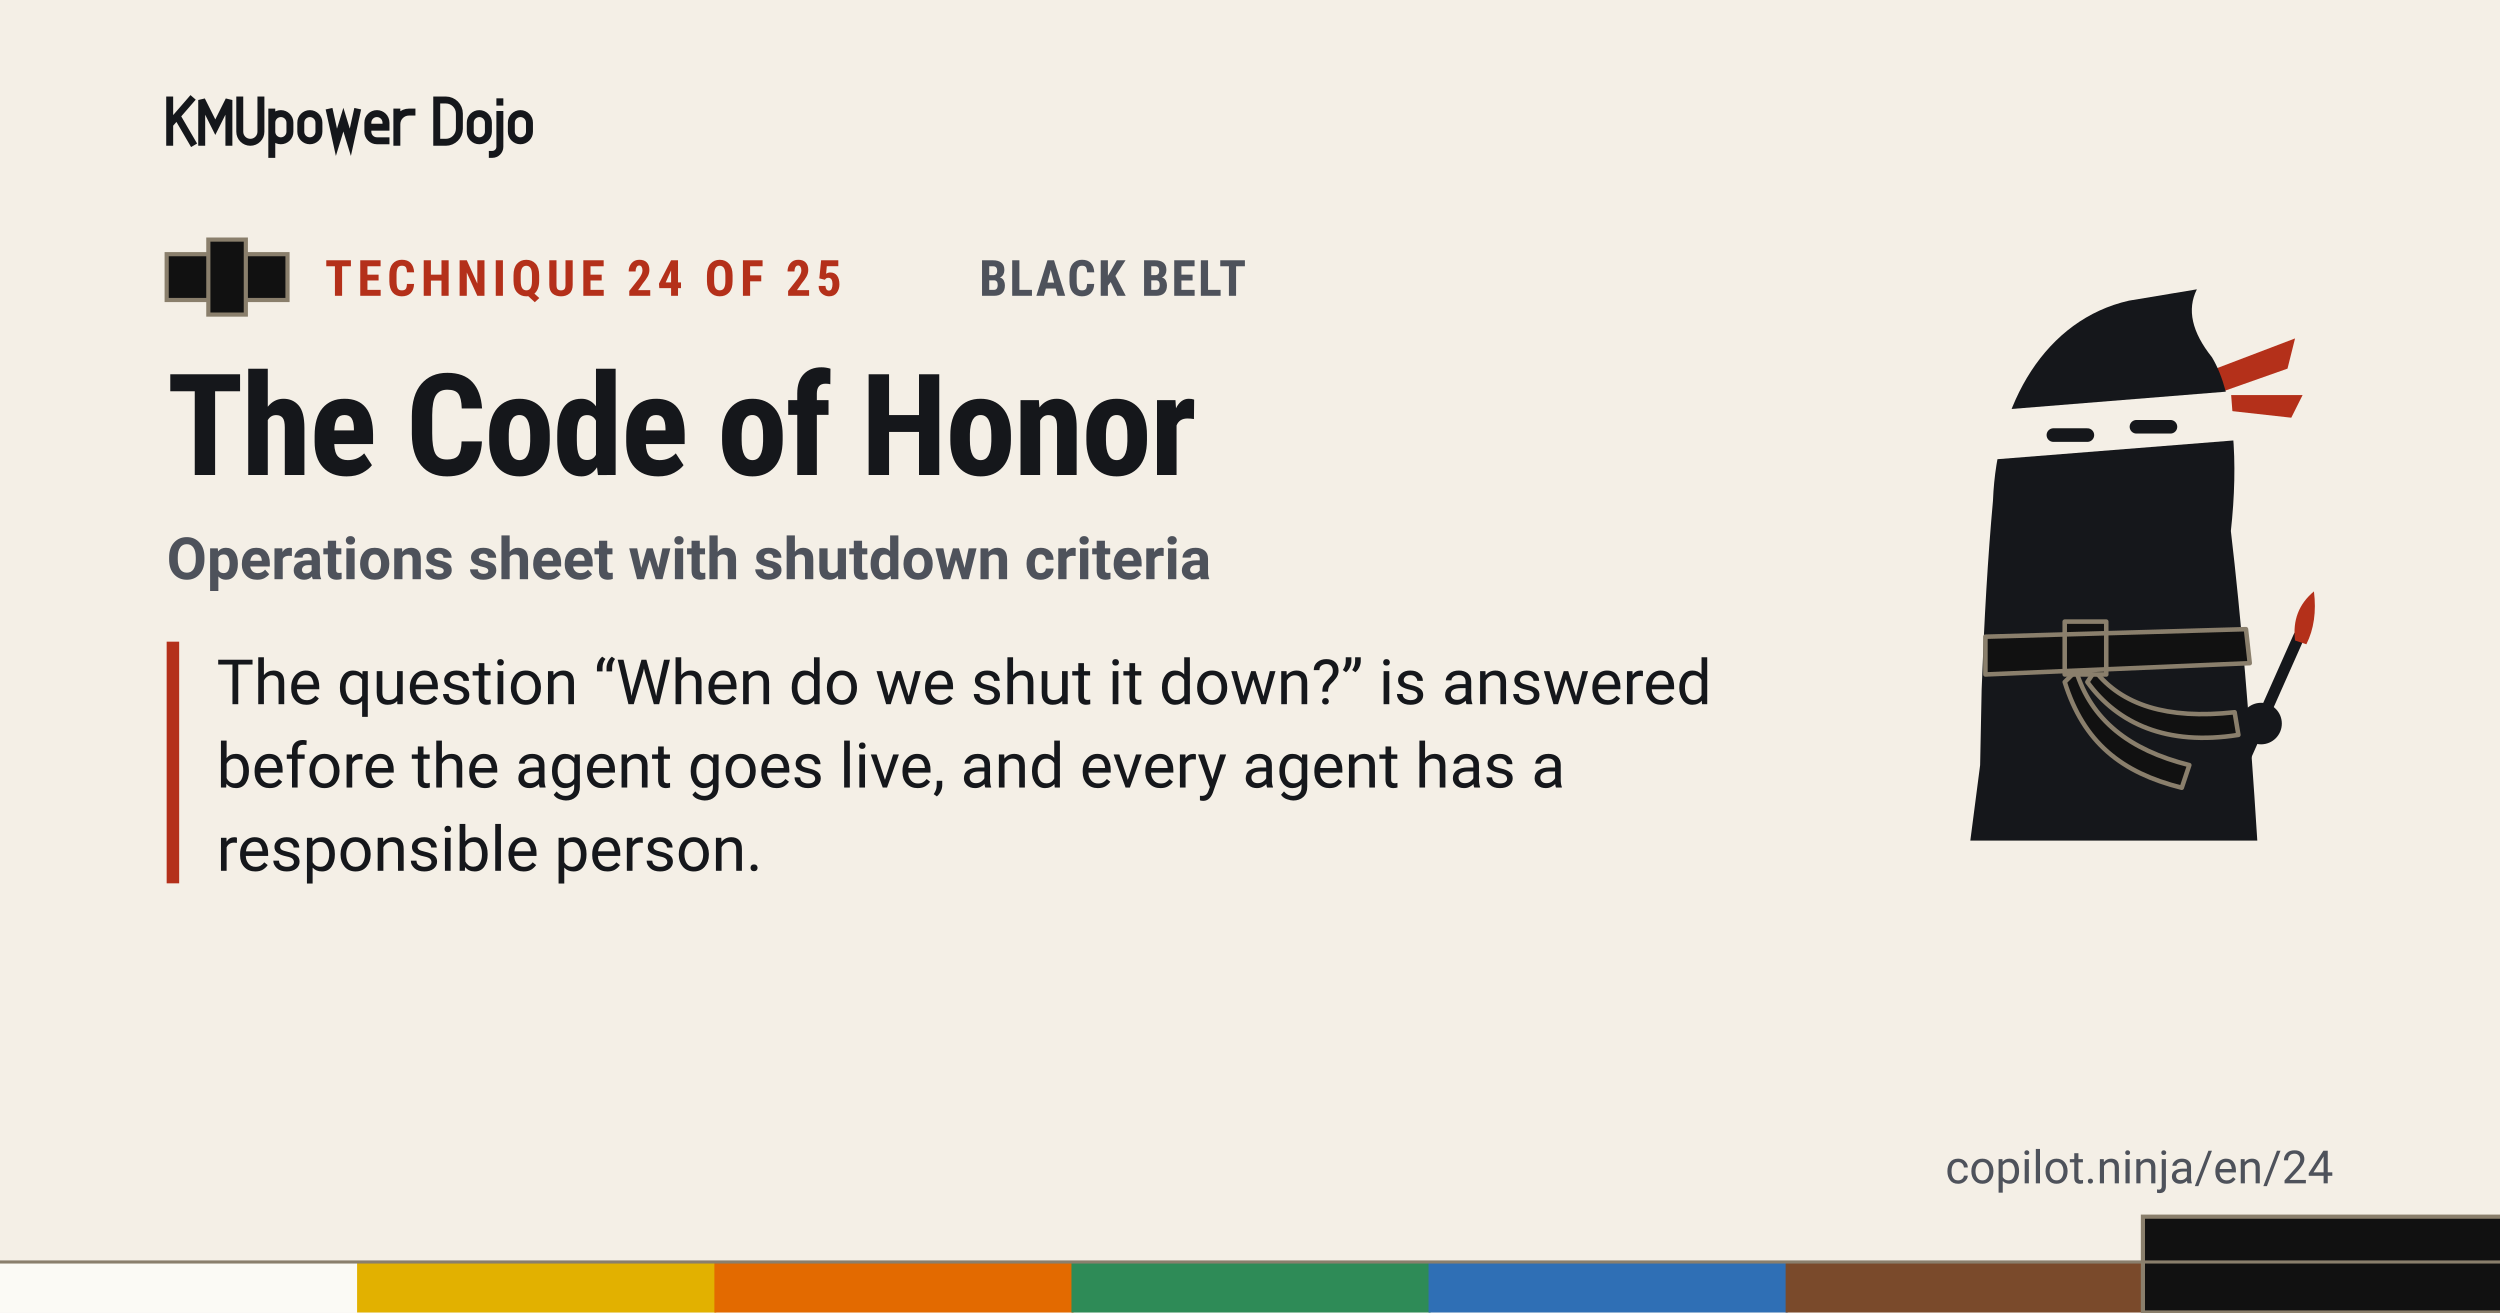
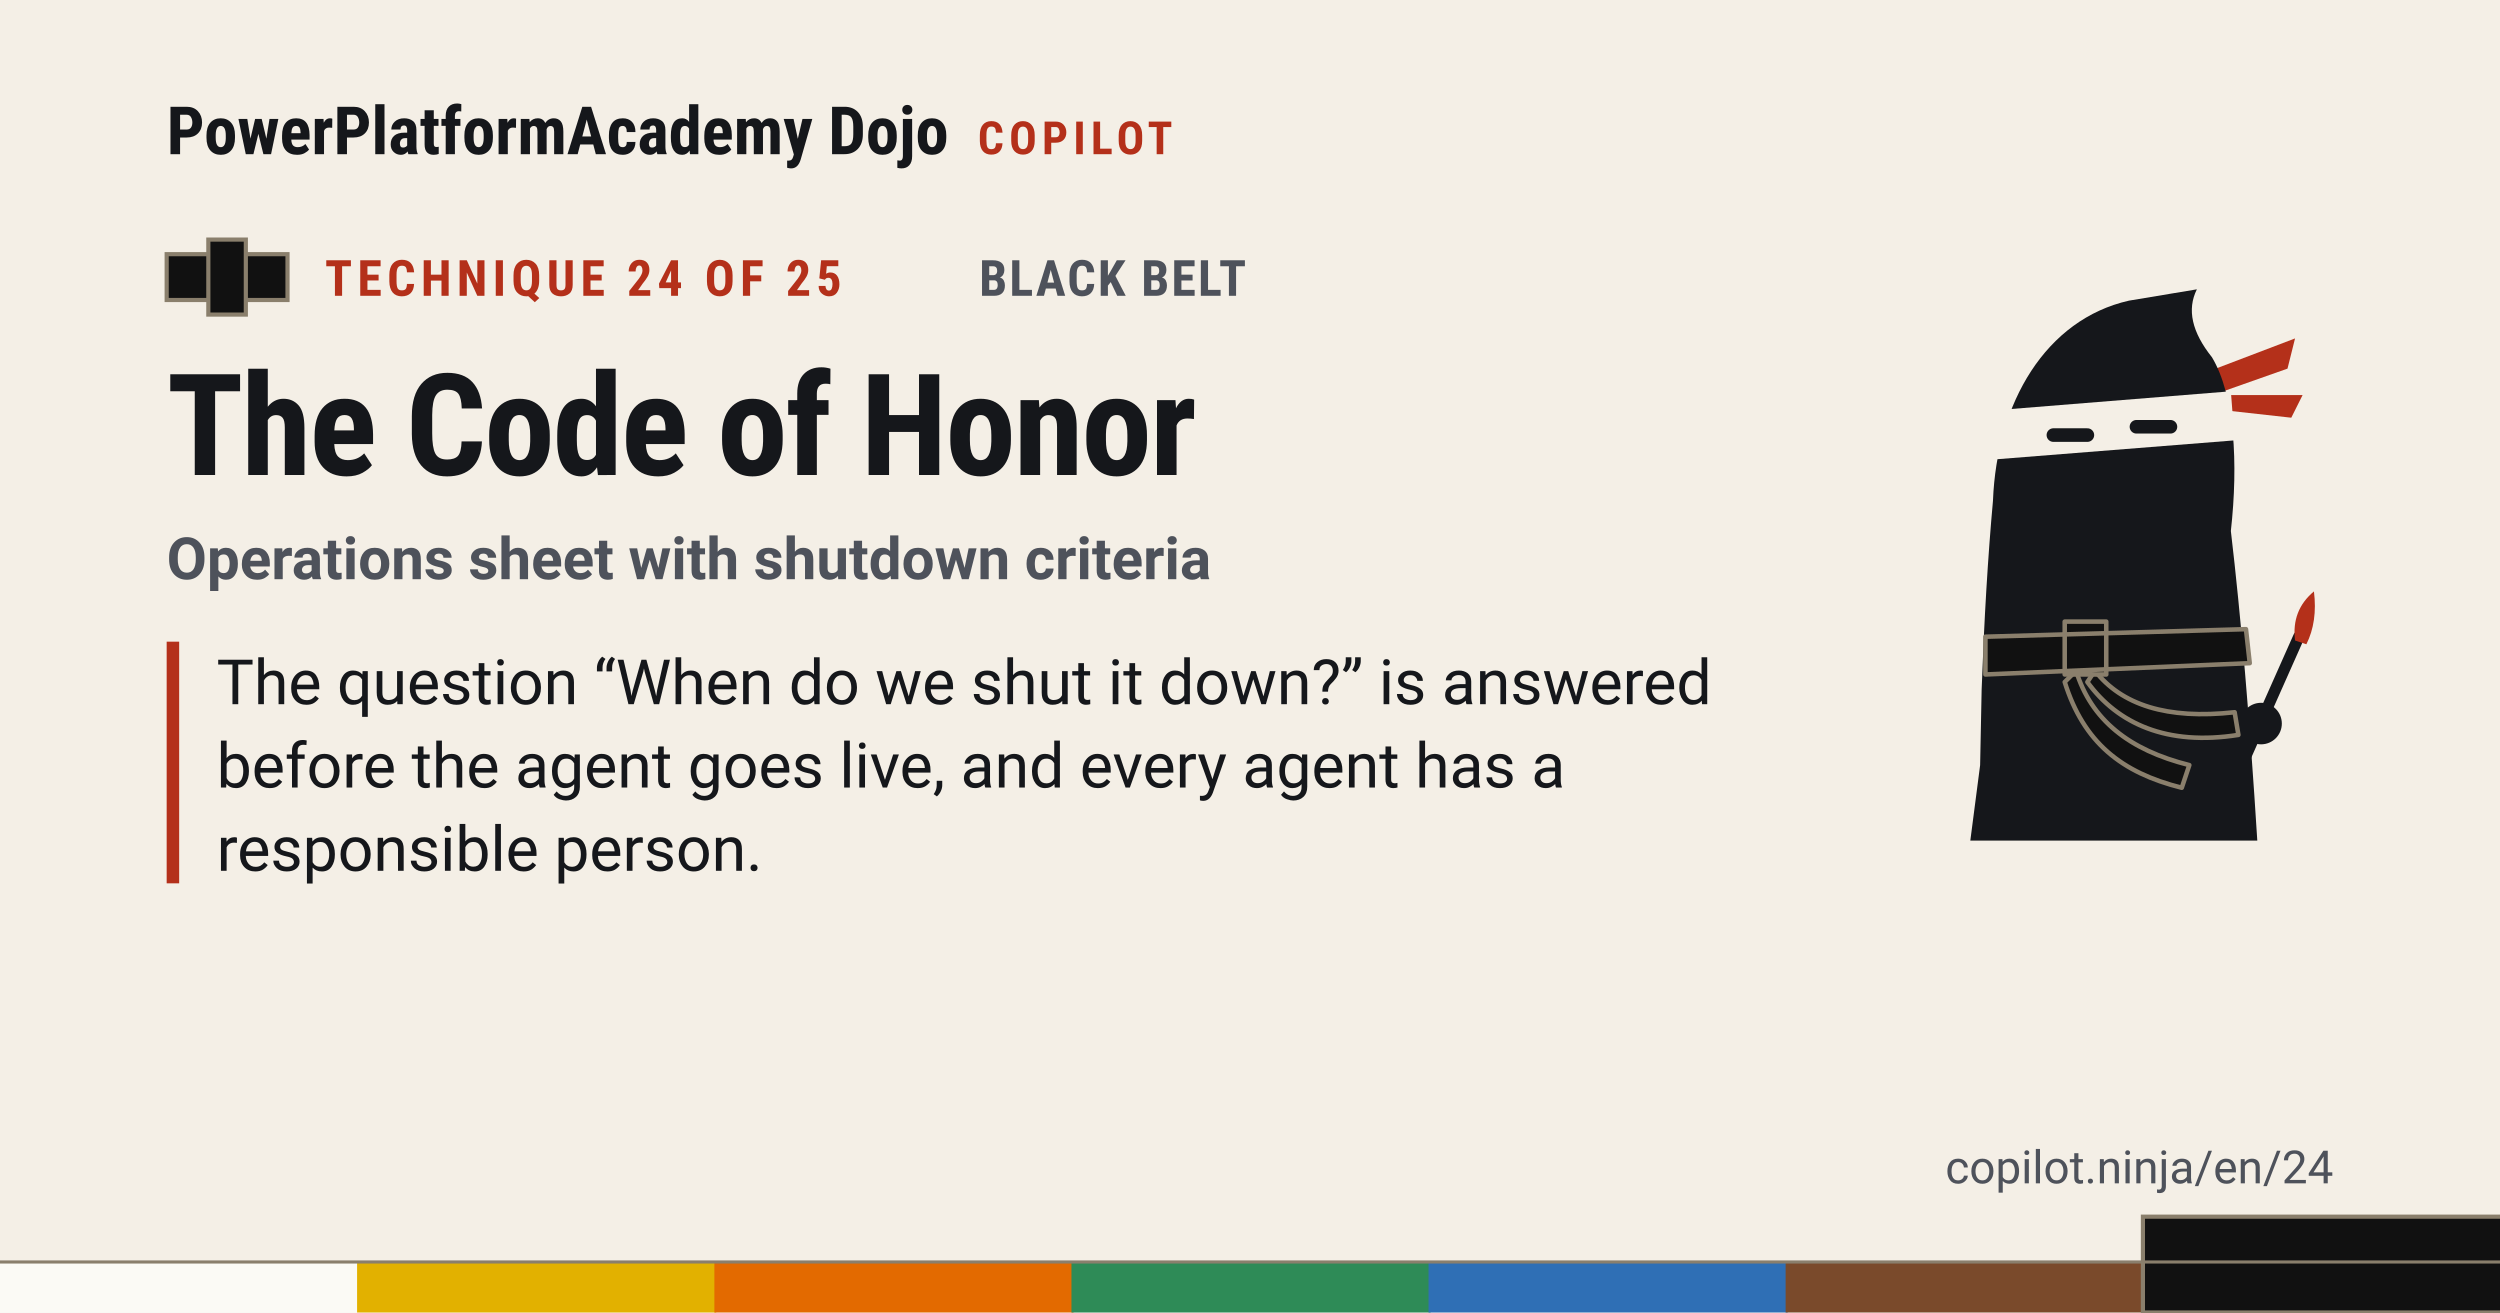
<svg xmlns="http://www.w3.org/2000/svg" width="1200" height="630" viewBox="0 0 1200 630" role="img" aria-label="Technique 24: The Code of Honor. The question “When do we shut it down?” is answered before the agent goes live, and every agent has a responsible person.">
  <rect width="1200" height="630" fill="#F4EFE6" />
-   <g transform="translate(80 48) scale(1.45)" fill="none" stroke="#15171B" stroke-width="2.3" stroke-linecap="square">
-     <path d="M1 0V14M8 0L1.5 7.5M3.6 5.6L8.5 14M11.6 14V0L16.1 9L20.6 0V14M24.2 0V10.5A3.5 3.5 0 0 0 31.2 10.5V0M34.8 18V4M34.8 7.5A3 3 0 0 1 40.8 7.5V10.5A3 3 0 0 1 34.8 10.5M44.4 7.5A3 3 0 0 1 50.4 7.5V10.5A3 3 0 0 1 44.4 10.5ZM54 4L56.2 14L58.5 6.5L60.8 14L63 4M66.8 9H72.6V7.5A3 3 0 0 0 66.6 7.5V10.5A3 3 0 0 0 69.6 13.5H72.6M76.2 14V4M76.2 8A4 4 0 0 1 80.2 4H81.2M89.4 0H92.4A4.5 4.5 0 0 1 96.9 4.5V9.5A4.5 4.5 0 0 1 92.4 14H89.4ZM100.5 7.5A3 3 0 0 1 106.5 7.5V10.5A3 3 0 0 1 100.5 10.5ZM110.3 4.8V15.5A2.5 2.5 0 0 1 107.8 18M110.3 0.6V0.7M114.1 7.5A3 3 0 0 1 120.1 7.5V10.5A3 3 0 0 1 114.1 10.5Z" />
-   </g>
+   <text x="80" y="74" font-family="Bahnschrift, 'Avenir Next Condensed', 'Roboto Condensed', 'Arial Narrow', sans-serif" font-stretch="condensed" font-weight="600" font-size="32" fill="#15171B">PowerPlatformAcademy Dojo<tspan font-weight="700" font-size="22" letter-spacing="2.5" fill="#B4301A" dx="14">COPILOT</tspan>
+   </text>
  <rect x="80" y="122" width="58" height="22" fill="#111111" stroke="#8A7F6C" stroke-width="2" />
  <rect x="100" y="115" width="18" height="36" fill="#111111" stroke="#8A7F6C" stroke-width="2" />
  <text x="156" y="142" font-family="Bahnschrift, 'Avenir Next Condensed', 'Roboto Condensed', 'Arial Narrow', sans-serif" font-weight="700" font-size="24" letter-spacing="2.5" fill="#B4301A">TECHNIQUE 24 OF 25</text>
  <text x="470" y="142" font-family="Bahnschrift, 'Avenir Next Condensed', 'Roboto Condensed', 'Arial Narrow', sans-serif" font-weight="600" font-size="24" letter-spacing="1" fill="#4E525B">BLACK BELT</text>
  <text x="80" y="228" font-size="68" font-family="Bahnschrift, 'Avenir Next Condensed', 'Roboto Condensed', 'Arial Narrow', sans-serif" font-weight="700" fill="#15171B" letter-spacing="-1">The Code of Honor</text>
  <text x="80" y="278" font-size="28" font-family="'Segoe UI', system-ui, -apple-system, Roboto, Arial, sans-serif" font-weight="600" fill="#4E525B">Operations sheet with shutdown criteria</text>
  <rect x="80" y="308" width="6" height="116" fill="#B4301A" />
  <text x="104" y="338" font-size="30" font-family="'Segoe UI', system-ui, -apple-system, Roboto, Arial, sans-serif" fill="#15171B">The question “When do we shut it down?” is answered</text>
  <text x="104" y="378" font-size="30" font-family="'Segoe UI', system-ui, -apple-system, Roboto, Arial, sans-serif" fill="#15171B">before the agent goes live, and every agent has a</text>
  <text x="104" y="418" font-size="30" font-family="'Segoe UI', system-ui, -apple-system, Roboto, Arial, sans-serif" fill="#15171B">responsible person.</text>
  <svg x="902" y="128" width="218" height="290" viewBox="0 0 120 160">
    <style>.t-koerper{fill:#15171B}.t-gesicht{fill:#F4EFE6}.t-augen{fill:none;stroke:#15171B;stroke-width:3.6;stroke-linecap:round}.t-band,.t-pinsel-spitze{fill:#B4301A}.t-guertel,.t-guertel-enden{fill:#111111;stroke:#8A7F6C;stroke-width:1.2;stroke-linejoin:round}.t-pinsel-stiel{fill:none;stroke:#15171B;stroke-width:3;stroke-linecap:round}.t-hand{fill:#15171B}.t-rolle,.t-strich{display:none}</style>
    <g class="t-figur">
      <path class="t-band" d="M89 27l21-8-2 8-17 6zM90 34h22l-3 6-18-2z" />
      <path class="t-koerper" d="M24 152l2.6-20 .4-20q1-28 3-50c1-26 14-48 36-53l18-3q-4 8 4 18c6 10 7 28 5 46q4 34 7 82z" />
      <path class="t-gesicht" d="M31 38l62-5 1 13-63 5z" />
      <path class="t-augen" d="M46 44.6h9M68 42.4h9" />
      <g class="t-rolle">
        <path class="t-rolle-blatt" d="M30 114h60v18H30z" />
        <path class="t-rolle-zeilen" d="M38 120h40M38 126h28" />
        <path class="t-rolle-enden" d="M25 111h6v24h-6zM89 111h6v24h-6z" />
      </g>
      <path class="t-guertel-enden" d="M52 107c4 13 14 21 30 25l-2 6c-16-4-26-12-31-28zM57 107c7 9 19 13 37 11l1 6c-19 3-32-3-40-14z" />
      <path class="t-guertel" d="M28 98l69-2 1 9-70 3zM49 94h11v14H49z" />
      <g class="t-pinsel">
        <path class="t-pinsel-stiel" d="M95 134l16-36" />
        <path class="t-pinsel-spitze" d="M110 99q-1-8 5-13 1 8-2 14z" />
        <circle class="t-hand" cx="101" cy="121" r="5.5" />
      </g>
      <path class="t-strich" pathLength="1" d="M24 152l2.6-20 .4-20q1-28 3-50c1-26 14-48 36-53l18-3q-4 8 4 18c6 10 7 28 5 46q4 34 7 82z" />
    </g>
  </svg>
  <text x="1120" y="568" text-anchor="end" font-family="'Segoe UI', system-ui, -apple-system, Roboto, Arial, sans-serif" font-size="22" fill="#4E525B">copilot.ninja/en/24</text>
  <rect x="0.0" y="606" width="172.4" height="24" fill="#FBFAF5" />
  <rect x="171.4" y="606" width="172.4" height="24" fill="#E2B100" />
  <rect x="342.9" y="606" width="172.4" height="24" fill="#E36A00" />
  <rect x="514.3" y="606" width="172.4" height="24" fill="#2E8B57" />
  <rect x="685.7" y="606" width="172.4" height="24" fill="#2F6FB5" />
  <rect x="857.1" y="606" width="172.4" height="24" fill="#7A4A2B" />
  <rect x="1028.6" y="584" width="172.4" height="46" fill="#111111" stroke="#8A7F6C" stroke-width="2" />
  <rect x="0" y="605" width="1200" height="1.5" fill="#8A7F6C" />
</svg>
